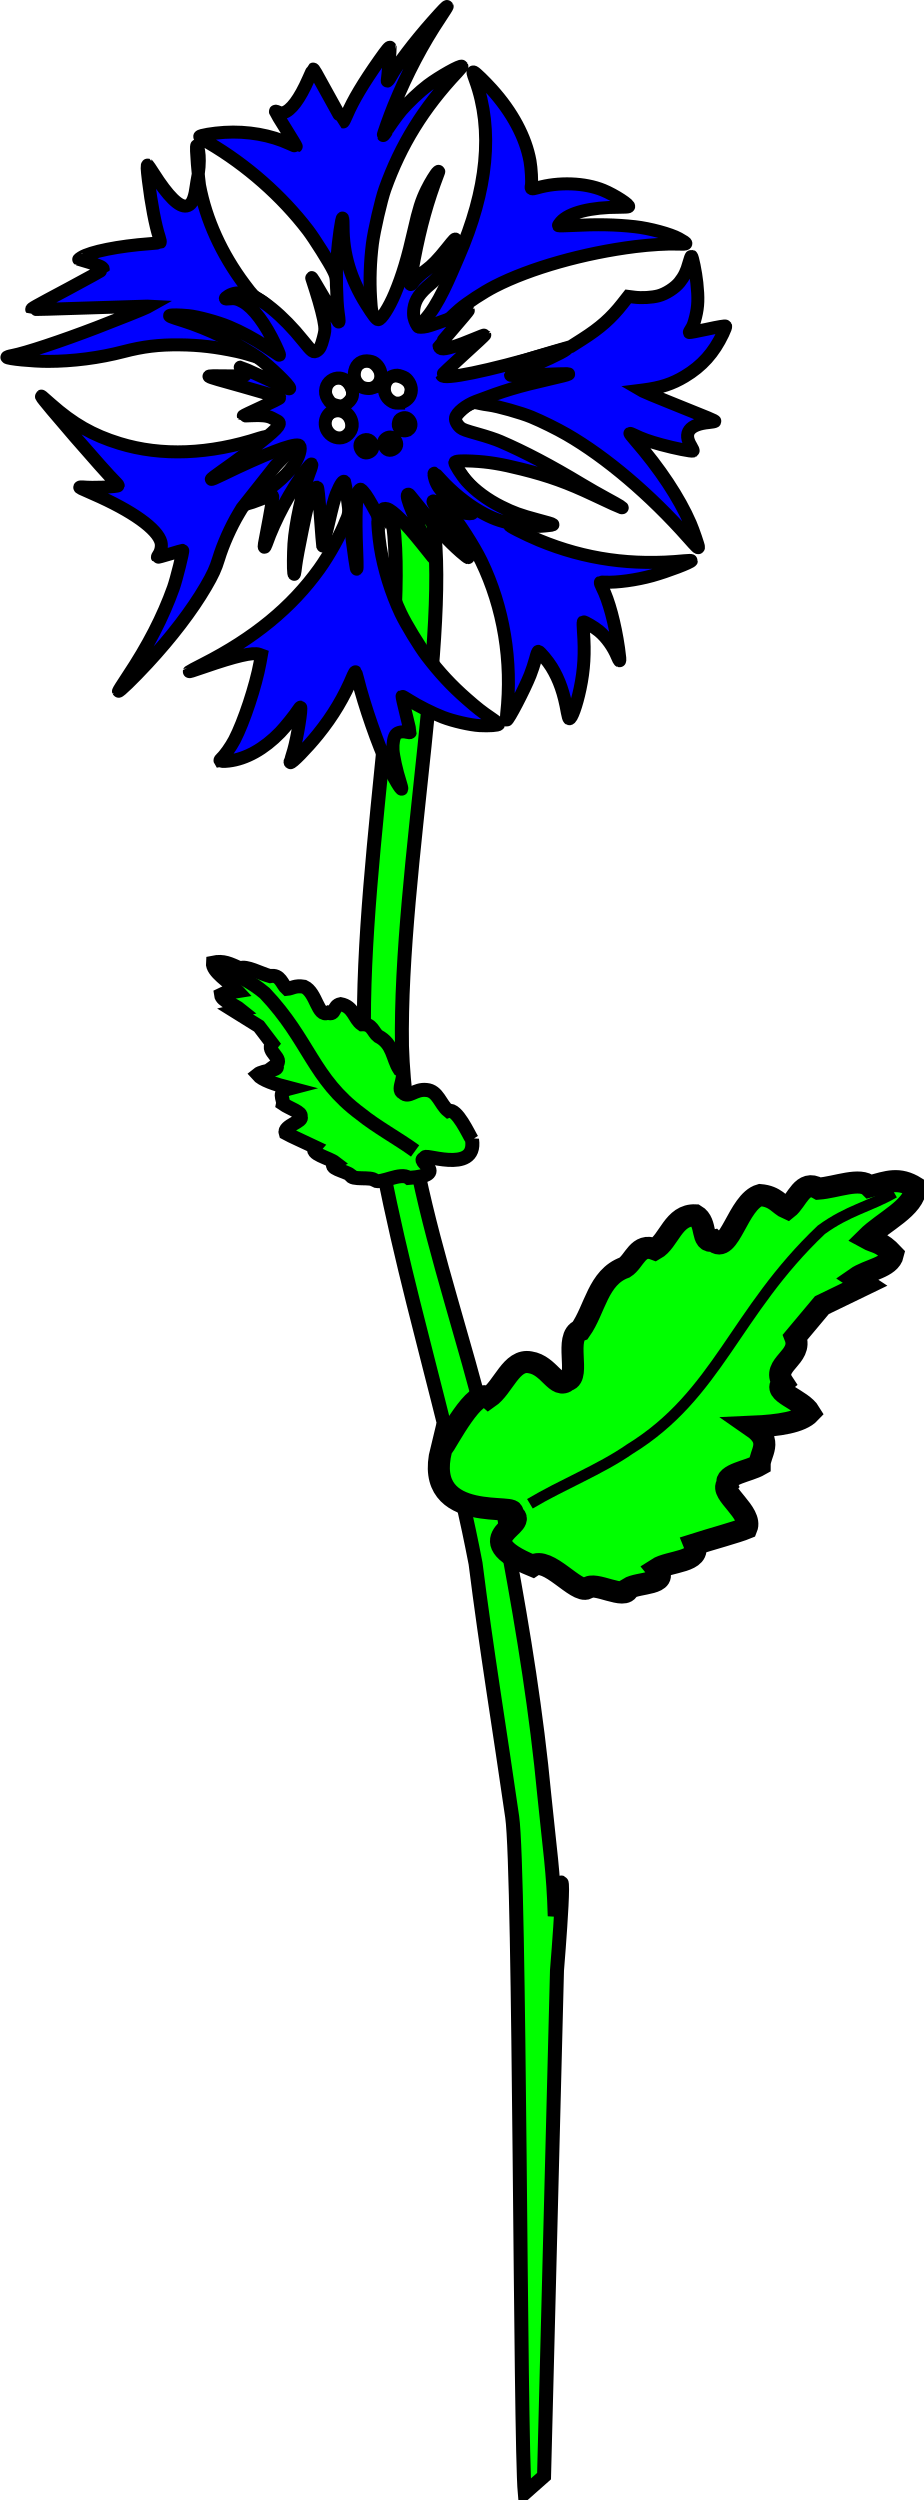
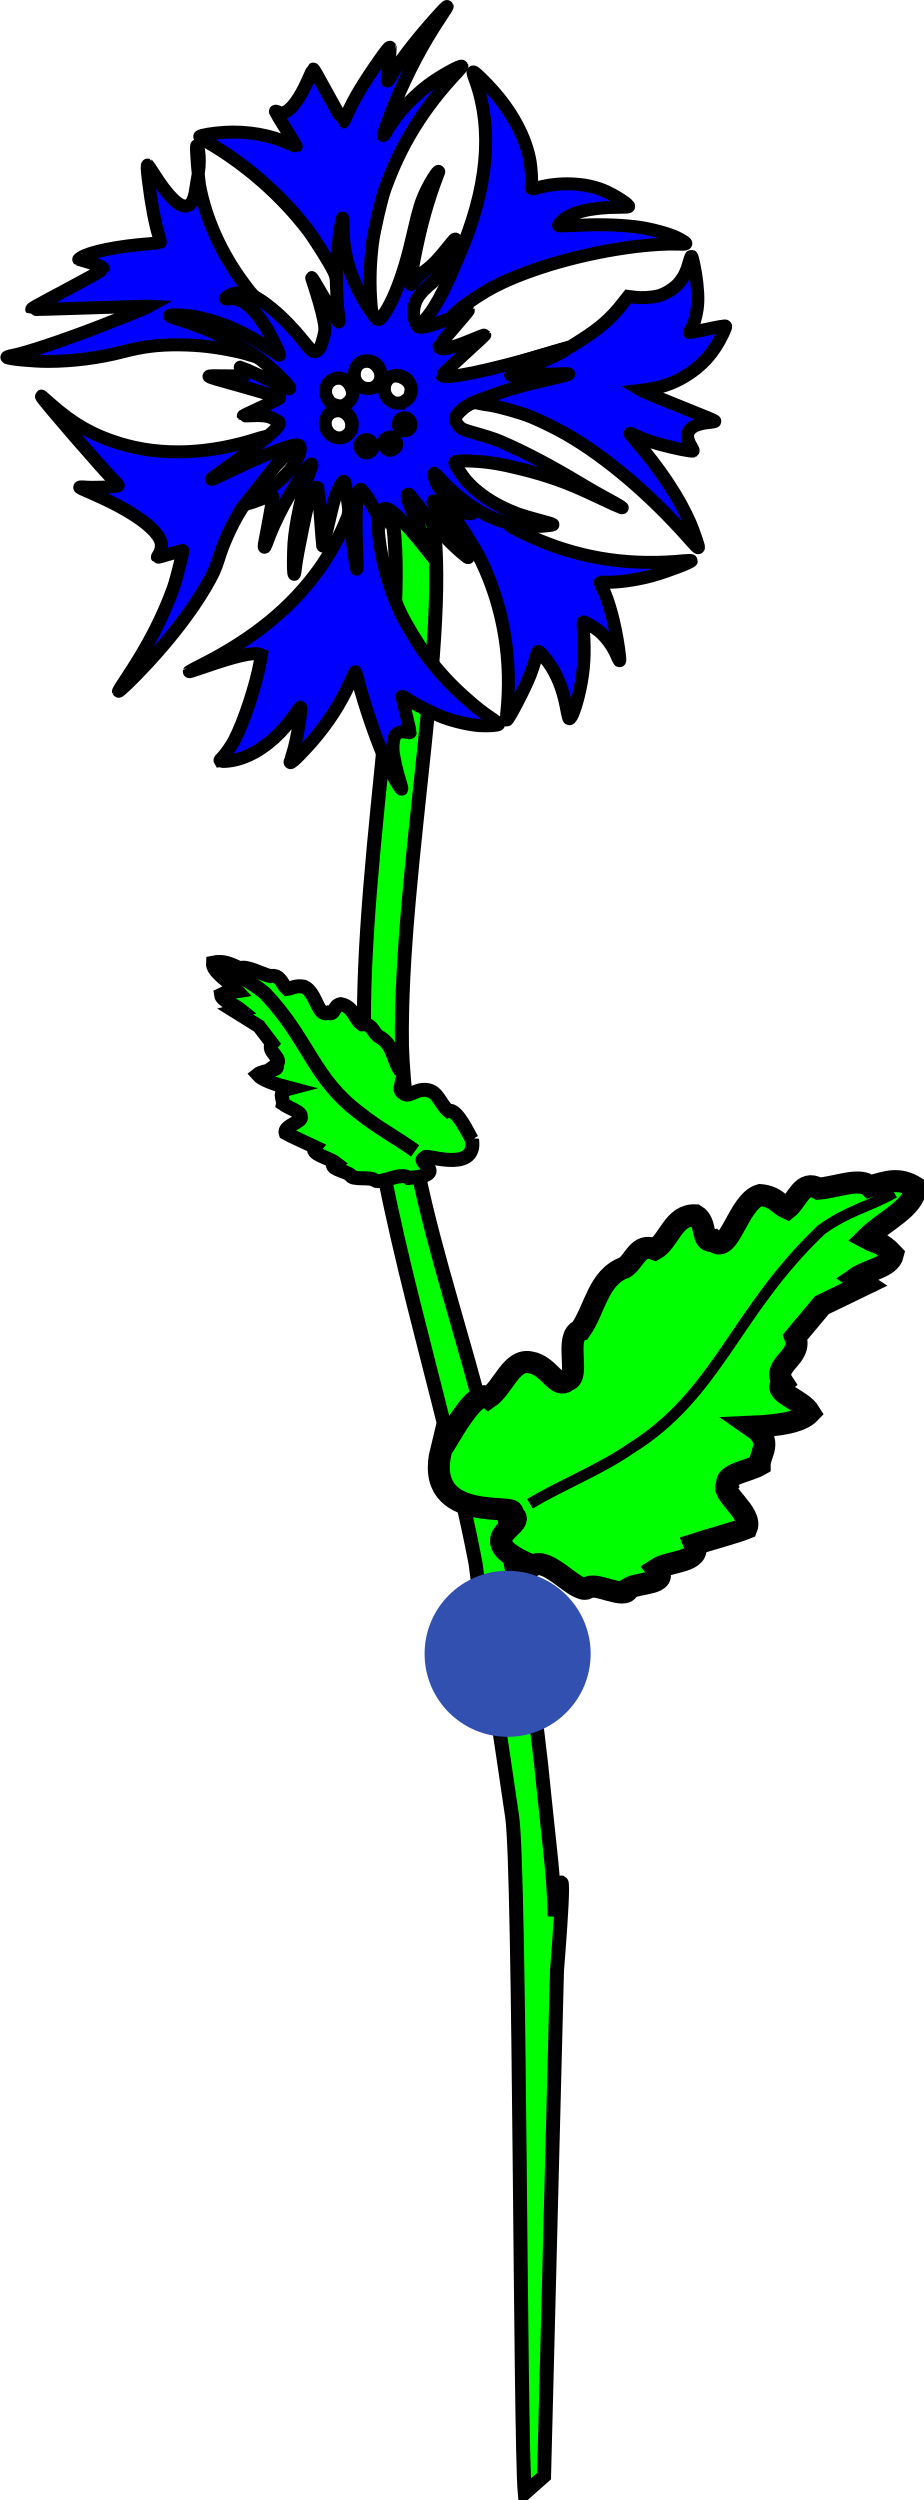
<svg xmlns="http://www.w3.org/2000/svg" version="1.1" width="98.928" height="267.826" id="svg3668">
  <defs id="defs3670" />
  <g id="layer1">
    <g id="g4363">
      <g id="leaved" style="fill:#00ff00">
        <path d="m 59.67,211.1 c 0,0 1.37,-16.51 -0.242,-5.828 -0.13,-4.739 -0.542,-7.216 -1.116,-12.94 -0.825,-8.728 -2.214,-17.39 -3.808,-26 -1.877,-18.4 -10.86,-35.74 -11.44,-54.27 -0.314,-18.91 5.795,-47.32 2.891,-58.39 l -4.513,-0.693 c 3.237,9.545 -2.846,38.12 -2.435,58.34 1.707,19.06 8.325,37.36 11.94,56.18 1.133,9.062 2.629,18.09 3.923,27.15 0.843,5.893 0.832,66.53 1.347,72.45 l 2.068,-1.828 z" id="path5132" style="fill-opacity:1;fill-rule:evenodd;stroke:#000000;stroke-width:1.5;stroke-linecap:butt;stroke-linejoin:miter;stroke-miterlimit:4;stroke-opacity:1;stroke-dasharray:none" />
        <g id="g6284">
          <path d="m 50.57,122.1 c -0.349,-0.541 -1.624,-3.418 -2.544,-3.089 -0.861,-0.696 -1.107,-2.144 -2.334,-2.241 -1.25,-0.143 -1.897,0.922 -2.518,0.297 -0.801,-0.327 0.611,-1.997 -0.381,-2.504 -0.757,-1.184 -0.658,-2.72 -2.272,-3.553 -0.576,-0.435 -0.621,-1.342 -1.754,-1.281 -0.828,-0.569 -0.862,-1.887 -2.276,-2.155 -0.853,0.162 -0.529,1.247 -1.359,0.92 -1.12,0.508 -1.205,-2.172 -2.558,-2.787 -1.001,-0.163 -1.278,0.187 -1.827,0.233 -0.565,-0.507 -0.695,-1.58 -1.813,-1.367 -1.093,-0.309 -2.538,-1.136 -3.216,-0.835 -1.096,-0.48 -1.753,-0.853 -2.914,-0.607 -0.09,0.98 1.727,2.014 2.671,3.059 -0.616,0.103 -0.903,-0.066 -1.802,0.377 0.079,0.661 1.44,1.061 2.144,1.637 l -0.633,0.15 2.553,1.59 1.413,1.86 c -0.683,0.843 1.312,1.625 0.391,2.303 0.649,0.612 -1.328,0.493 -1.958,1.012 0.483,0.567 1.837,1.036 3.498,1.466 -1.477,0.382 -0.667,1.132 -0.769,1.679 0.645,0.451 2.136,0.927 1.876,1.352 0.427,0.514 -1.853,0.971 -1.588,1.773 0.535,0.301 2.202,1.041 3.153,1.498 -0.622,0.737 1.449,1.12 2.174,1.68 -0.96,0.554 1.059,0.876 1.627,1.311 0.036,0.606 2.263,0.134 2.602,0.581 0.65,0.415 2.776,-0.953 3.644,-0.264 4.659,-0.334 0.298,-1.923 1.792,-2.121 -0.702,-0.737 5.538,1.882 4.979,-1.977 z" id="path3948" style="fill-rule:evenodd;stroke:#000000;stroke-width:1.5;stroke-linecap:butt;stroke-linejoin:miter;stroke-miterlimit:4;stroke-opacity:1;stroke-dasharray:none" />
          <path d="m 44.47,123.3 c -1.839,-1.334 -4.171,-2.603 -5.837,-3.96 -5.138,-3.798 -5.458,-7.867 -10.26,-12.94 -1.535,-1.294 -2.829,-1.749 -4.286,-2.768" id="path3950" style="fill-rule:evenodd;stroke:#000000;stroke-width:1.5;stroke-linecap:butt;stroke-linejoin:miter;stroke-miterlimit:4;stroke-opacity:1;stroke-dasharray:none" />
        </g>
        <g id="g11792">
          <path d="m 47.27,155.3 c 0.729,-1.023 3.661,-6.75 5.06,-5.563 1.608,-1.11 2.441,-4.188 4.466,-3.791 2.076,0.309 2.812,2.989 4.01,1.916 1.401,-0.323 -0.4,-4.723 1.365,-5.35 1.585,-2.241 1.881,-5.688 4.754,-6.725 1.067,-0.674 1.41,-2.661 3.236,-1.957 1.517,-0.845 1.964,-3.745 4.345,-3.631 1.34,0.784 0.491,3.022 1.938,2.716 1.672,1.684 2.608,-4.203 4.994,-4.886 1.678,0.141 2.025,1.052 2.904,1.429 1.07,-0.84 1.602,-3.149 3.357,-2.117 1.87,-0.137 4.469,-1.245 5.482,-0.24 1.925,-0.513 3.107,-1.011 4.922,0.113 -0.145,2.213 -3.411,3.595 -5.258,5.433 0.972,0.537 1.489,0.305 2.821,1.735 -0.326,1.423 -2.66,1.627 -3.977,2.551 l 0.986,0.648 -4.628,2.242 -2.854,3.409 c 0.861,2.206 -2.618,2.941 -1.321,4.898 -1.238,1.029 2.014,1.755 2.885,3.218 -0.955,1.014 -3.298,1.373 -6.13,1.496 2.29,1.583 0.748,2.839 0.752,4.098 -1.184,0.676 -3.752,0.983 -3.456,2.053 -0.849,0.923 2.726,3.074 2.056,4.716 -0.96,0.399 -3.894,1.202 -5.576,1.739 0.793,1.94 -2.692,1.755 -4.037,2.631 1.397,1.705 -1.985,1.408 -3.039,2.087 -0.239,1.323 -3.723,-0.835 -4.407,-0.014 -1.181,0.594 -4.232,-3.496 -5.852,-2.406 -7.482,-3.066 0.088,-4.404 -2.285,-5.587 1.362,-1.28 -9.572,1.396 -7.514,-6.862 z" id="path4104" style="fill-rule:evenodd;stroke:#000000;stroke-width:2.364;stroke-linecap:butt;stroke-linejoin:miter;stroke-miterlimit:4;stroke-opacity:1;stroke-dasharray:none" />
          <path d="m 56.77,161.1 c 3.391,-2.032 7.563,-3.675 10.68,-5.844 9.491,-5.836 11.22,-14.67 20.54,-23.51 2.883,-2.095 5.125,-2.455 7.799,-3.982" id="path4106" style="stroke:#000000;stroke-width:1.182;stroke-linecap:butt;stroke-linejoin:miter;stroke-miterlimit:4;stroke-opacity:1;stroke-dasharray:none" />
        </g>
      </g>
      <g id="slipped" style="fill:#0000ff;stroke:#000000;stroke-width:1.391">
        <path d="m 23.57,81.47 c -0.02,-0.033 0.05,-0.137 0.156,-0.232 0.36,-0.322 1.015,-1.248 1.394,-1.972 1.002,-1.916 2.29,-5.809 2.734,-8.263 l 0.149,-0.825 -0.257,-0.093 c -0.632,-0.23 -2.52,0.209 -5.844,1.36 -1.373,0.475 -1.638,0.556 -1.625,0.497 0.004,-0.02 0.677,-0.377 1.495,-0.793 5.434,-2.765 9.463,-6.07 12.42,-10.19 1.084,-1.51 2.33,-3.759 2.883,-5.205 0,0 0.147,-0.293 0.208,-0.545 0.947,-3.866 -1.736,-6.891 -5.528,-7.271 -0.205,-0.021 -1.291,0.898 -2.253,1.973 l -3.578,4.521 -0.344,0.575 c -0.854,1.427 -1.7,3.331 -2.168,4.878 -0.306,1.01 -0.621,1.694 -1.367,2.971 -1.479,2.532 -3.673,5.406 -6.257,8.195 -1.527,1.648 -3.031,3.108 -3.095,3.003 -0.016,-0.027 0.425,-0.733 0.982,-1.569 2.192,-3.293 3.77,-6.356 4.9,-9.509 0.318,-0.888 1.089,-3.991 0.998,-4.015 -0.028,-0.008 -0.642,0.168 -1.363,0.39 -0.722,0.222 -1.326,0.381 -1.344,0.352 -0.018,-0.029 0.045,-0.164 0.14,-0.299 0.238,-0.342 0.343,-0.909 0.242,-1.304 -0.365,-1.429 -3.083,-3.372 -7.271,-5.196 -1.388,-0.605 -1.447,-0.634 -1.431,-0.706 0.007,-0.036 0.158,-0.049 0.334,-0.031 0.994,0.105 3.754,0.003 3.784,-0.14 0.01,-0.048 -0.134,-0.231 -0.319,-0.408 -1.058,-1.009 -7.78,-8.775 -7.9,-9.126 -0.038,-0.112 -0.095,-0.159 0.996,0.809 2.387,2.116 4.489,3.316 7.362,4.201 4.486,1.383 9.648,1.182 15.05,-0.585 0.87,-0.285 1.928,-0.227 2.29,-0.59 2.176,-1.701 1.962,-6.899 -3.24,-8.261 -0.168,-0.048 -0.805,-0.257 -1.537,-0.414 -2.233,-0.478 -4.019,-0.685 -6.104,-0.708 -2.248,-0.024 -3.926,0.179 -6.034,0.729 -2.588,0.675 -5.413,1.039 -8.088,1.042 -1.624,0.001 -4.297,-0.26 -4.401,-0.431 -0.031,-0.051 0.219,-0.136 0.619,-0.211 1.385,-0.261 5.176,-1.517 8.979,-2.975 2.331,-0.894 5.138,-2.019 5.393,-2.161 l 0.239,-0.133 -0.229,-0.012 c -0.126,-0.006 -2.947,0.083 -6.269,0.199 -3.322,0.116 -6.055,0.187 -6.072,0.158 -0.056,-0.092 0.158,-0.214 3.932,-2.226 2.039,-1.087 3.716,-2.021 3.728,-2.074 0.042,-0.199 -0.404,-0.416 -1.503,-0.733 -0.599,-0.173 -1.104,-0.32 -1.121,-0.328 -0.017,-0.008 0.106,-0.102 0.275,-0.211 0.952,-0.611 4.034,-1.23 7.313,-1.468 0.58,-0.042 1.09,-0.098 1.133,-0.125 0.045,-0.028 0.004,-0.27 -0.096,-0.571 -0.414,-1.246 -0.861,-3.592 -1.164,-6.091 -0.155,-1.281 -0.169,-1.672 -0.059,-1.643 0.025,0.007 0.297,0.408 0.604,0.891 1.57,2.472 2.76,3.647 3.54,3.497 0.462,-0.089 0.725,-0.491 0.919,-1.402 0.087,-0.409 0.136,-0.933 0.183,-1.15 0.525,-2.432 0.139,-3.873 0.012,-3.922 -0.172,-0.067 0.207,3.879 0.282,4.278 0.687,3.652 2.364,7.343 4.822,10.62 0.877,1.168 0.927,1.218 1.633,1.64 1.488,0.89 2.846,3.123 4.318,5.063 3.707,2.589 5.133,-2.482 3.891,-6.631 0.002,-1.007 -0.165,-1.222 -0.336,-1.585 -0.354,-0.755 -2.031,-3.423 -2.703,-4.303 -2.812,-3.681 -6.585,-7.002 -10.66,-9.385 -0.639,-0.373 -0.96,-0.601 -0.947,-0.667 0.028,-0.132 1.447,-0.371 2.64,-0.444 2.491,-0.152 4.966,0.282 7.013,1.232 0.355,0.165 0.664,0.288 0.686,0.274 0.022,-0.014 -0.46,-0.824 -1.073,-1.8 -0.613,-0.976 -1.131,-1.831 -1.151,-1.902 -0.032,-0.107 0.011,-0.106 0.276,0.011 0.223,0.098 0.385,0.122 0.556,0.082 0.806,-0.186 1.766,-1.472 2.714,-3.636 0.245,-0.559 0.463,-1.027 0.484,-1.04 0.071,-0.044 0.227,0.225 1.714,2.949 0.81,1.484 1.496,2.706 1.524,2.714 0.028,0.008 0.196,-0.327 0.374,-0.744 0.669,-1.573 1.776,-3.432 3.496,-5.874 0.833,-1.183 1.087,-1.482 1.157,-1.365 0.024,0.039 -0.269,3.297 -0.318,3.544 -0.037,0.183 0.171,-0.042 0.352,-0.383 0.655,-1.232 2.568,-3.751 4.519,-5.949 1.108,-1.248 1.507,-1.66 1.546,-1.595 0.013,0.022 -0.313,0.545 -0.726,1.161 -1.914,2.861 -3.577,6.021 -4.981,9.463 -0.465,1.139 -1.178,3.138 -1.142,3.199 0.026,0.043 0.359,-0.402 0.381,-0.509 0.031,-0.149 1.085,-1.631 1.545,-2.174 0.71,-0.837 1.973,-2.03 2.849,-2.691 1.242,-0.937 3.544,-2.226 3.653,-2.046 0.02,0.032 -0.21,0.32 -0.511,0.64 -3.594,3.82 -6.038,7.775 -7.729,12.51 -0.407,1.139 -1.174,4.475 -1.348,5.861 -0.242,1.932 -0.31,3.926 -0.196,5.792 0.089,1.457 0.134,1.656 0.461,2.029 1.045,0.968 2.998,2.797 5.254,0.425 1.557,-1.636 2.788,-4.763 3.689,-6.825 3.144,-7.188 3.762,-13.63 1.82,-18.95 -0.294,-0.806 -0.316,-0.935 -0.143,-0.857 0.191,0.087 1.136,1.005 1.877,1.824 2.216,2.447 3.664,5.155 4.124,7.716 0.137,0.763 0.219,2.238 0.144,2.605 -0.081,0.398 0.007,0.435 0.616,0.259 2.289,-0.661 5.106,-0.561 7.082,0.252 1.226,0.504 2.944,1.624 2.711,1.768 -0.049,0.031 -0.481,0.054 -0.959,0.053 -3.071,-0.01 -5.425,0.584 -6.296,1.588 -0.158,0.182 -0.271,0.356 -0.252,0.387 0.019,0.032 0.709,0.022 1.534,-0.021 2.637,-0.138 4.59,-0.099 6.655,0.129 1.585,0.176 3.815,0.779 4.702,1.271 1.05,0.583 1.031,0.648 -0.163,0.593 -0.979,-0.046 -2.894,0.068 -4.485,0.266 -5.51,0.686 -11.27,2.317 -15.07,4.268 -1.216,0.624 -2.939,1.752 -3.779,2.472 -1.682,1.485 -2.013,1.958 -2.755,3.805 -0.954,1.492 -0.734,3.567 1.974,3.905 1.881,-0.216 5.569,-1.66 10.69,-3.15 l 2.028,-0.59 1.226,-0.782 c 1.911,-1.219 3.094,-2.266 4.301,-3.805 l 0.616,-0.785 0.655,0.083 c 0.801,0.101 1.881,0.04 2.59,-0.147 0.779,-0.205 1.782,-0.852 2.256,-1.454 0.502,-0.638 0.752,-1.155 1.001,-2.068 0.112,-0.413 0.234,-0.743 0.271,-0.733 0.114,0.031 0.46,1.741 0.579,2.861 0.175,1.639 0.143,2.526 -0.128,3.632 -0.175,0.712 -0.281,1.004 -0.467,1.284 -0.132,0.199 -0.227,0.385 -0.21,0.413 0.017,0.028 0.886,-0.136 1.931,-0.363 1.228,-0.267 1.92,-0.382 1.956,-0.323 0.036,0.059 -0.066,0.347 -0.289,0.814 -0.979,2.055 -2.24,3.465 -4.096,4.577 -1.343,0.805 -2.582,1.209 -4.419,1.444 l -0.237,0.03 0.206,0.12 c 0.113,0.066 1.341,0.576 2.728,1.132 4.47,1.79 5.009,2.017 4.962,2.086 -0.025,0.036 -0.308,0.091 -0.631,0.121 -2.124,0.199 -2.809,1.114 -1.914,2.555 0.16,0.258 0.249,0.475 0.206,0.501 -0.136,0.08 -1.953,-0.282 -3.39,-0.674 -1.34,-0.366 -2.073,-0.629 -2.925,-1.048 -0.222,-0.109 -0.425,-0.185 -0.451,-0.169 -0.026,0.016 0.227,0.344 0.562,0.729 2.63,3.018 4.727,6.186 5.915,8.935 0.304,0.703 0.895,2.429 0.871,2.543 -0.029,0.139 -0.193,-0.016 -1.108,-1.049 -4.064,-4.592 -8.796,-8.609 -13.01,-11.04 -1.055,-0.609 -2.677,-1.409 -3.791,-1.87 -1.089,-0.45 -3.6,-1.157 -4.53,-1.275 -1.64,-0.208 -1.419,-0.498 -2.426,0.056 -4.414,3.706 -1.872,6.637 4.725,12.85 -0.555,-0.14 1.6,0.962 3.082,1.576 4.907,2.033 9.935,2.741 15.55,2.189 0.422,-0.042 0.76,-0.043 0.752,-0.004 -0.039,0.184 -2.581,1.154 -4.218,1.61 -1.656,0.461 -3.785,0.753 -5.006,0.688 -0.251,-0.013 -0.491,-0.006 -0.533,0.016 -0.042,0.022 0.048,0.28 0.199,0.572 0.696,1.346 1.367,3.843 1.749,6.502 0.136,0.945 0.167,1.358 0.101,1.34 -0.031,-0.008 -0.135,-0.205 -0.229,-0.436 -0.434,-1.059 -1.169,-2.087 -1.971,-2.754 -0.471,-0.392 -1.582,-1.047 -1.677,-0.988 -0.034,0.021 -0.029,0.482 0.012,1.024 0.172,2.309 0.067,4.103 -0.361,6.137 -0.373,1.777 -0.918,3.29 -1.161,3.224 -0.051,-0.014 -0.143,-0.322 -0.206,-0.685 -0.349,-2.038 -0.86,-3.505 -1.688,-4.854 -0.384,-0.625 -1.229,-1.64 -1.406,-1.687 -0.066,-0.018 -0.156,0.216 -0.321,0.837 -0.126,0.474 -0.381,1.243 -0.567,1.709 -0.624,1.566 -2.346,4.873 -2.515,4.828 -0.039,-0.01 -0.04,-0.294 -0.002,-0.63 0.633,-5.69 -0.321,-11.45 -2.717,-16.41 -0.757,-1.566 -2.498,-4.277 -3.353,-5.22 -0.236,-0.26 -1.512,-1.128 -1.623,-1.059 -2.26,-1.752 -6.21,-2.568 -6.09,1.946 -0.072,0.044 0.074,1.722 0.244,2.818 0.36,2.308 1.176,4.945 2.197,7.099 0.57,1.203 1.99,3.54 2.778,4.574 1.37,1.796 2.664,3.19 4.283,4.606 1.166,1.021 1.582,1.347 2.635,2.065 0.499,0.34 0.801,0.59 0.787,0.653 -0.027,0.128 -1.016,0.198 -2.033,0.143 -0.988,-0.053 -2.827,-0.473 -3.936,-0.901 -1.086,-0.418 -2.666,-1.211 -3.584,-1.799 -0.41,-0.262 -0.765,-0.464 -0.79,-0.449 -0.025,0.015 0.166,0.877 0.424,1.914 0.258,1.037 0.462,1.922 0.453,1.966 -0.01,0.046 -0.166,0.04 -0.363,-0.012 -0.459,-0.122 -0.973,-0.026 -1.177,0.219 -0.223,0.269 -0.349,0.943 -0.31,1.658 0.037,0.685 0.403,2.331 0.753,3.396 0.132,0.4 0.217,0.766 0.19,0.812 -0.078,0.134 -0.84,-1.135 -1.453,-2.421 -1.091,-2.289 -2.554,-6.493 -3.299,-9.481 -0.083,-0.333 -0.178,-0.633 -0.211,-0.668 -0.033,-0.034 -0.137,0.121 -0.23,0.345 -0.986,2.364 -2.177,4.363 -3.796,6.368 -1.207,1.493 -2.834,3.153 -2.961,3.021 -0.035,-0.037 -0.038,-0.109 -0.004,-0.159 0.033,-0.051 0.2,-0.578 0.37,-1.171 0.396,-1.379 0.905,-4.572 0.736,-4.617 -0.029,-0.008 -0.144,0.129 -0.256,0.304 -0.346,0.543 -1.395,1.851 -1.923,2.396 -1.712,1.772 -3.68,2.869 -5.518,3.076 -0.605,0.068 -0.849,0.051 -0.919,-0.065 z M 39.62,48.56 c 0.546,-0.343 0.255,-1.25 -0.269,-1.393 -0.211,-0.057 -0.556,0.078 -0.71,0.202 -0.542,0.438 0.161,1.622 0.98,1.19 z m -2.828,-1.551 c 1.05,-0.333 1.119,-1.745 0.517,-2.465 -0.876,-1.05 -2.487,-0.447 -2.567,0.799 -0.069,1.092 1.142,1.929 2.049,1.666 z m 5.268,1.325 c 0.14,-0.08 0.383,-0.336 0.422,-0.525 0.072,-0.342 -0.234,-0.88 -0.575,-0.972 -0.344,-0.093 -0.843,0.25 -0.916,0.601 -0.106,0.508 0.639,1.143 1.069,0.897 z m 1.677,-2.166 c 0.244,-0.197 0.382,-0.684 0.243,-0.985 -0.155,-0.335 -0.871,-0.492 -1.142,-0.273 -0.244,0.197 -0.384,0.69 -0.244,0.99 0.155,0.335 0.872,0.486 1.144,0.267 z m -7.185,-2.549 c 0.583,-0.106 1.09,-0.553 1.218,-1.174 0.148,-0.721 -0.441,-1.722 -1.152,-1.918 -1.202,-0.331 -2.469,1.085 -1.815,2.192 0.32,0.541 1.177,1.004 1.749,0.9 z m 6.035,-0.193 c 0.272,-0.029 0.962,-0.396 1.156,-0.628 0.184,-0.22 0.364,-0.926 0.301,-1.275 -0.186,-1.033 -1.84,-1.661 -2.543,-0.941 -0.896,0.919 -0.189,2.98 1.085,2.845 z m -3.235,-1.665 c 0.693,-0.005 1.411,-0.552 1.478,-1.255 0.07,-0.722 -0.491,-1.587 -1.193,-1.771 -1.17,-0.308 -2.297,1.085 -1.641,2.143 0.168,0.27 0.719,0.771 0.975,0.861 0.039,0.014 0.211,0.024 0.38,0.023 z" id="path2165" style="fill:#0000ff;stroke:#000000;stroke-width:1.391;stroke-miterlimit:4;stroke-opacity:1;stroke-dasharray:none" />
        <path d="m 31.47,61.37 c -0.058,-0.389 -0.047,-2.054 0.02,-3.108 0.132,-2.079 0.921,-5.73 1.643,-7.593 0.449,-1.16 0.362,-1.258 -0.321,-0.362 -1.642,2.154 -3.386,5.402 -4.286,7.979 -0.164,0.47 -0.286,0.461 -0.199,-0.015 0.036,-0.196 0.264,-1.407 0.506,-2.69 0.305,-1.615 0.42,-2.368 0.374,-2.443 -0.051,-0.083 -0.36,0.003 -1.284,0.356 -0.669,0.256 -1.281,0.471 -1.358,0.478 -0.078,0.007 0.281,-0.259 0.797,-0.591 2.271,-1.458 3.631,-2.696 4.345,-3.952 0.465,-0.818 0.604,-1.658 0.287,-1.744 -0.663,-0.18 -3.721,1.007 -8.146,3.161 -1.601,0.78 -1.616,0.694 -0.07,-0.395 3.051,-2.149 5.634,-4.195 6.008,-4.759 0.215,-0.325 0.184,-0.477 -0.128,-0.631 -0.105,-0.051 -0.337,-0.174 -0.517,-0.273 -0.427,-0.234 -1.122,-0.312 -2.226,-0.251 -0.454,0.025 -0.835,0.031 -0.846,0.012 -0.011,-0.019 0.865,-0.439 1.947,-0.935 1.083,-0.496 1.964,-0.941 1.959,-0.991 -0.007,-0.063 -1.184,-0.42 -4.005,-1.213 -4.588,-1.29 -4.433,-1.166 -1.43,-1.142 1.331,0.011 1.716,-0.013 1.735,-0.105 0.013,-0.065 -0.124,-0.281 -0.304,-0.48 -0.197,-0.216 -0.282,-0.358 -0.213,-0.354 0.063,0.004 1.214,0.518 2.557,1.143 1.344,0.625 2.509,1.154 2.591,1.176 0.085,0.023 0.143,-0.003 0.137,-0.061 -0.032,-0.311 -2.141,-2.35 -3.347,-3.236 -0.648,-0.476 -2.764,-1.716 -3.91,-2.292 -1.223,-0.614 -2.895,-1.288 -4.202,-1.694 -1.295,-0.403 -1.523,-0.498 -1.39,-0.58 0.121,-0.075 1.056,-0.061 1.979,0.028 1.009,0.098 3.14,0.677 4.336,1.177 1.337,0.56 2.699,1.291 4.016,2.156 0.652,0.428 1.237,0.818 1.301,0.866 0.209,0.158 0.151,-0.033 -0.311,-1.019 -1.088,-2.319 -2.351,-4.002 -3.486,-4.648 -0.563,-0.32 -0.92,-0.4 -1.456,-0.327 -0.55,0.075 -0.579,-0.037 -0.09,-0.34 0.484,-0.299 1.105,-0.382 1.785,-0.24 1.546,0.324 4.048,2.365 6.204,5.062 0.976,1.221 1.12,1.325 1.488,1.079 0.305,-0.203 0.441,-0.477 0.665,-1.341 0.185,-0.716 0.204,-0.883 0.152,-1.369 -0.074,-0.693 -0.467,-2.23 -0.972,-3.8 -0.213,-0.663 -0.398,-1.24 -0.41,-1.281 -0.073,-0.244 0.298,0.357 1.452,2.35 0.713,1.232 1.333,2.278 1.378,2.324 0.134,0.138 0.135,-0.056 0.003,-0.972 -0.178,-1.241 -0.246,-4.339 -0.129,-5.849 0.154,-1.974 0.512,-4.469 0.613,-4.274 0.025,0.048 0.045,0.476 0.044,0.952 -0.004,2.899 0.804,5.593 2.479,8.264 0.758,1.209 1.098,1.652 1.275,1.666 0.32,0.023 1.162,-1.289 1.797,-2.801 0.793,-1.888 1.379,-3.834 2.046,-6.798 0.499,-2.214 0.796,-3.156 1.357,-4.301 0.393,-0.802 0.999,-1.787 1.191,-1.938 0.129,-0.102 0.133,-0.091 0.044,0.14 -1.145,3.002 -1.881,5.639 -2.563,9.174 -0.262,1.357 -0.465,2.531 -0.452,2.611 0.038,0.224 0.123,0.199 0.322,-0.098 0.225,-0.334 0.778,-0.853 1.357,-1.275 0.693,-0.505 1.325,-1.158 2.283,-2.36 0.79,-0.991 0.899,-1.1 0.925,-0.929 0.053,0.358 -0.252,1.572 -0.545,2.163 -0.387,0.783 -1.287,1.87 -2.126,2.57 -1.184,0.986 -1.671,1.7 -1.808,2.649 -0.043,0.301 -0.044,0.702 -9.76e-4,0.914 0.087,0.435 0.387,1.045 0.533,1.084 0.054,0.015 0.295,0.007 0.534,-0.018 0.382,-0.039 0.801,-0.174 2.647,-0.85 0.23,-0.084 0.794,-0.332 1.254,-0.55 0.46,-0.219 0.848,-0.379 0.862,-0.356 0.014,0.023 -0.682,0.856 -1.546,1.852 -0.864,0.996 -1.579,1.846 -1.588,1.889 -0.027,0.127 0.11,0.301 0.271,0.344 0.382,0.102 1.692,-0.295 3.523,-1.068 0.594,-0.251 1.092,-0.437 1.106,-0.414 0.014,0.023 -1.021,0.989 -2.301,2.147 -1.279,1.158 -2.314,2.141 -2.3,2.183 0.176,0.518 4.902,-0.455 11.39,-2.342 0.972,-0.283 1.829,-0.521 1.904,-0.53 0.518,-0.058 -1.112,0.809 -3.062,1.63 -0.581,0.244 -1.461,0.597 -1.956,0.785 -0.495,0.187 -0.906,0.37 -0.913,0.407 -0.008,0.037 0.03,0.063 0.083,0.06 0.054,-0.004 1.023,-0.038 2.154,-0.076 1.13,-0.038 2.468,-0.084 2.973,-0.101 1.544,-0.054 1.436,0.008 -0.976,0.562 -3.448,0.791 -4.934,1.238 -7.926,2.38 -1.096,0.418 -2.085,1.215 -2.202,1.774 -0.063,0.301 0.195,0.792 0.565,1.077 0.236,0.181 0.534,0.287 1.845,0.656 0.977,0.275 1.87,0.571 2.377,0.789 2.586,1.11 5.451,2.618 8.706,4.582 0.714,0.431 1.947,1.136 2.742,1.565 1.334,0.722 1.839,1.037 1.544,0.962 -0.126,-0.032 -1.224,-0.534 -2.946,-1.348 -2.834,-1.339 -4.809,-2.05 -7.731,-2.781 -2.246,-0.562 -3.577,-0.78 -5.278,-0.865 -1.271,-0.063 -1.865,-0.017 -1.9,0.148 -0.035,0.169 0.759,1.419 1.262,1.987 0.903,1.02 2.26,2.021 3.716,2.743 1.314,0.652 2.002,0.901 3.889,1.409 2.058,0.554 2.044,0.542 0.761,0.665 -1.048,0.1 -2.131,0.023 -3.468,-0.246 -1.379,-0.278 -2.195,-0.586 -3.461,-1.305 -1.416,-0.805 -3.043,-2.127 -4.202,-3.417 -0.332,-0.37 -0.636,-0.681 -0.675,-0.692 -0.094,-0.025 -0.068,0.26 0.061,0.685 0.34,1.112 1.496,2.247 3.218,3.158 0.395,0.209 0.731,0.4 0.746,0.424 0.077,0.126 -0.396,0.108 -1.103,-0.042 -0.703,-0.149 -0.922,-0.231 -1.896,-0.713 -1.281,-0.633 -1.166,-0.588 -1.19,-0.47 -0.033,0.156 2.962,4.979 3.423,5.511 0.237,0.274 0.392,0.5 0.344,0.503 -0.047,0.003 -0.407,-0.276 -0.799,-0.621 -1.31,-1.149 -2.605,-2.549 -4.277,-4.622 -0.584,-0.725 -1.116,-1.382 -1.18,-1.46 -0.091,-0.11 -0.142,-0.128 -0.223,-0.077 -0.276,0.171 0.711,2.576 2.382,5.806 0.595,1.15 0.665,1.362 0.295,0.902 -0.153,-0.191 -0.658,-0.821 -1.123,-1.401 -1.802,-2.248 -3.16,-3.611 -3.764,-3.775 -0.554,-0.15 -0.713,0.211 -0.521,1.188 0.048,0.247 0.076,0.456 0.062,0.465 -0.014,0.009 -0.287,-0.468 -0.607,-1.06 -0.8,-1.482 -1.161,-2.075 -1.481,-2.427 -0.264,-0.291 -0.277,-0.297 -0.404,-0.187 -0.352,0.307 -0.455,2.615 -0.294,6.613 0.069,1.721 0.055,2.151 -0.058,1.748 -0.078,-0.278 -0.709,-5.081 -0.728,-5.545 -0.022,-0.51 -0.424,-3.516 -0.488,-3.653 -0.133,-0.281 -0.463,0.178 -0.909,1.268 -0.192,0.469 -0.415,1.311 -0.846,3.191 -0.322,1.405 -0.599,2.497 -0.615,2.428 -0.016,-0.069 -0.13,-1.515 -0.253,-3.214 -0.16,-2.212 -0.253,-3.097 -0.327,-3.117 -0.151,-0.041 -0.35,0.248 -0.698,1.017 -0.285,0.628 -0.349,0.88 -0.903,3.542 -0.328,1.576 -0.647,3.293 -0.707,3.815 -0.113,0.968 -0.164,1.155 -0.218,0.794 z m 8.081,-12.93 c 0.329,-0.164 0.445,-0.404 0.364,-0.759 -0.116,-0.512 -0.603,-0.744 -1.019,-0.487 -0.357,0.221 -0.436,0.599 -0.205,0.979 0.211,0.347 0.511,0.441 0.86,0.267 z m -2.912,-1.549 c 0.636,-0.129 1.155,-0.831 1.093,-1.48 -0.094,-0.976 -0.926,-1.634 -1.834,-1.451 -0.888,0.179 -1.34,1.3 -0.865,2.143 0.339,0.6 0.979,0.914 1.606,0.788 z m 5.56,1.201 c 0.333,-0.226 0.394,-0.538 0.175,-0.898 -0.231,-0.38 -0.602,-0.481 -0.959,-0.26 -0.313,0.193 -0.398,0.495 -0.237,0.842 0.223,0.48 0.605,0.599 1.021,0.316 z m 1.548,-2.055 c 0.313,-0.227 0.375,-0.653 0.141,-0.976 -0.235,-0.324 -0.525,-0.403 -0.864,-0.234 -0.22,0.11 -0.276,0.186 -0.332,0.454 -0.057,0.27 -0.037,0.364 0.123,0.585 0.155,0.214 0.241,0.269 0.459,0.291 0.155,0.016 0.354,-0.034 0.472,-0.12 z m -6.843,-2.649 c 0.37,-0.171 0.767,-0.615 0.834,-0.933 0.193,-0.921 -0.463,-1.869 -1.352,-1.953 -0.666,-0.063 -1.333,0.43 -1.471,1.088 -0.091,0.432 -0.044,0.721 0.177,1.108 0.259,0.452 0.499,0.624 1.031,0.74 0.379,0.083 0.513,0.074 0.781,-0.049 z m 5.802,-0.196 c 0.419,-0.005 1,-0.372 1.197,-0.758 0.281,-0.551 0.201,-1.157 -0.224,-1.689 -0.18,-0.225 -0.32,-0.316 -0.682,-0.439 -0.394,-0.134 -0.507,-0.141 -0.826,-0.048 -1.161,0.338 -1.358,1.962 -0.324,2.675 0.321,0.221 0.466,0.264 0.859,0.26 z m -2.785,-1.636 c 1.004,-0.356 1.217,-1.756 0.384,-2.527 -0.242,-0.224 -0.363,-0.282 -0.721,-0.346 -0.803,-0.145 -1.42,0.275 -1.59,1.082 -0.129,0.617 0.055,1.136 0.557,1.568 0.306,0.263 0.958,0.369 1.37,0.224 z" id="path2163" style="fill:#0000ff;stroke:#000000;stroke-width:1.391;stroke-miterlimit:4;stroke-opacity:1;stroke-dasharray:none" />
      </g>
    </g>
  </g>
+   <circle style="fill:#3250b0;stroke-width:3;stroke-linecap:round;stroke-linejoin:round;stroke-miterlimit:3" id="hold-point" cx="54.382" cy="177.173" r="8.895" />
</svg>
